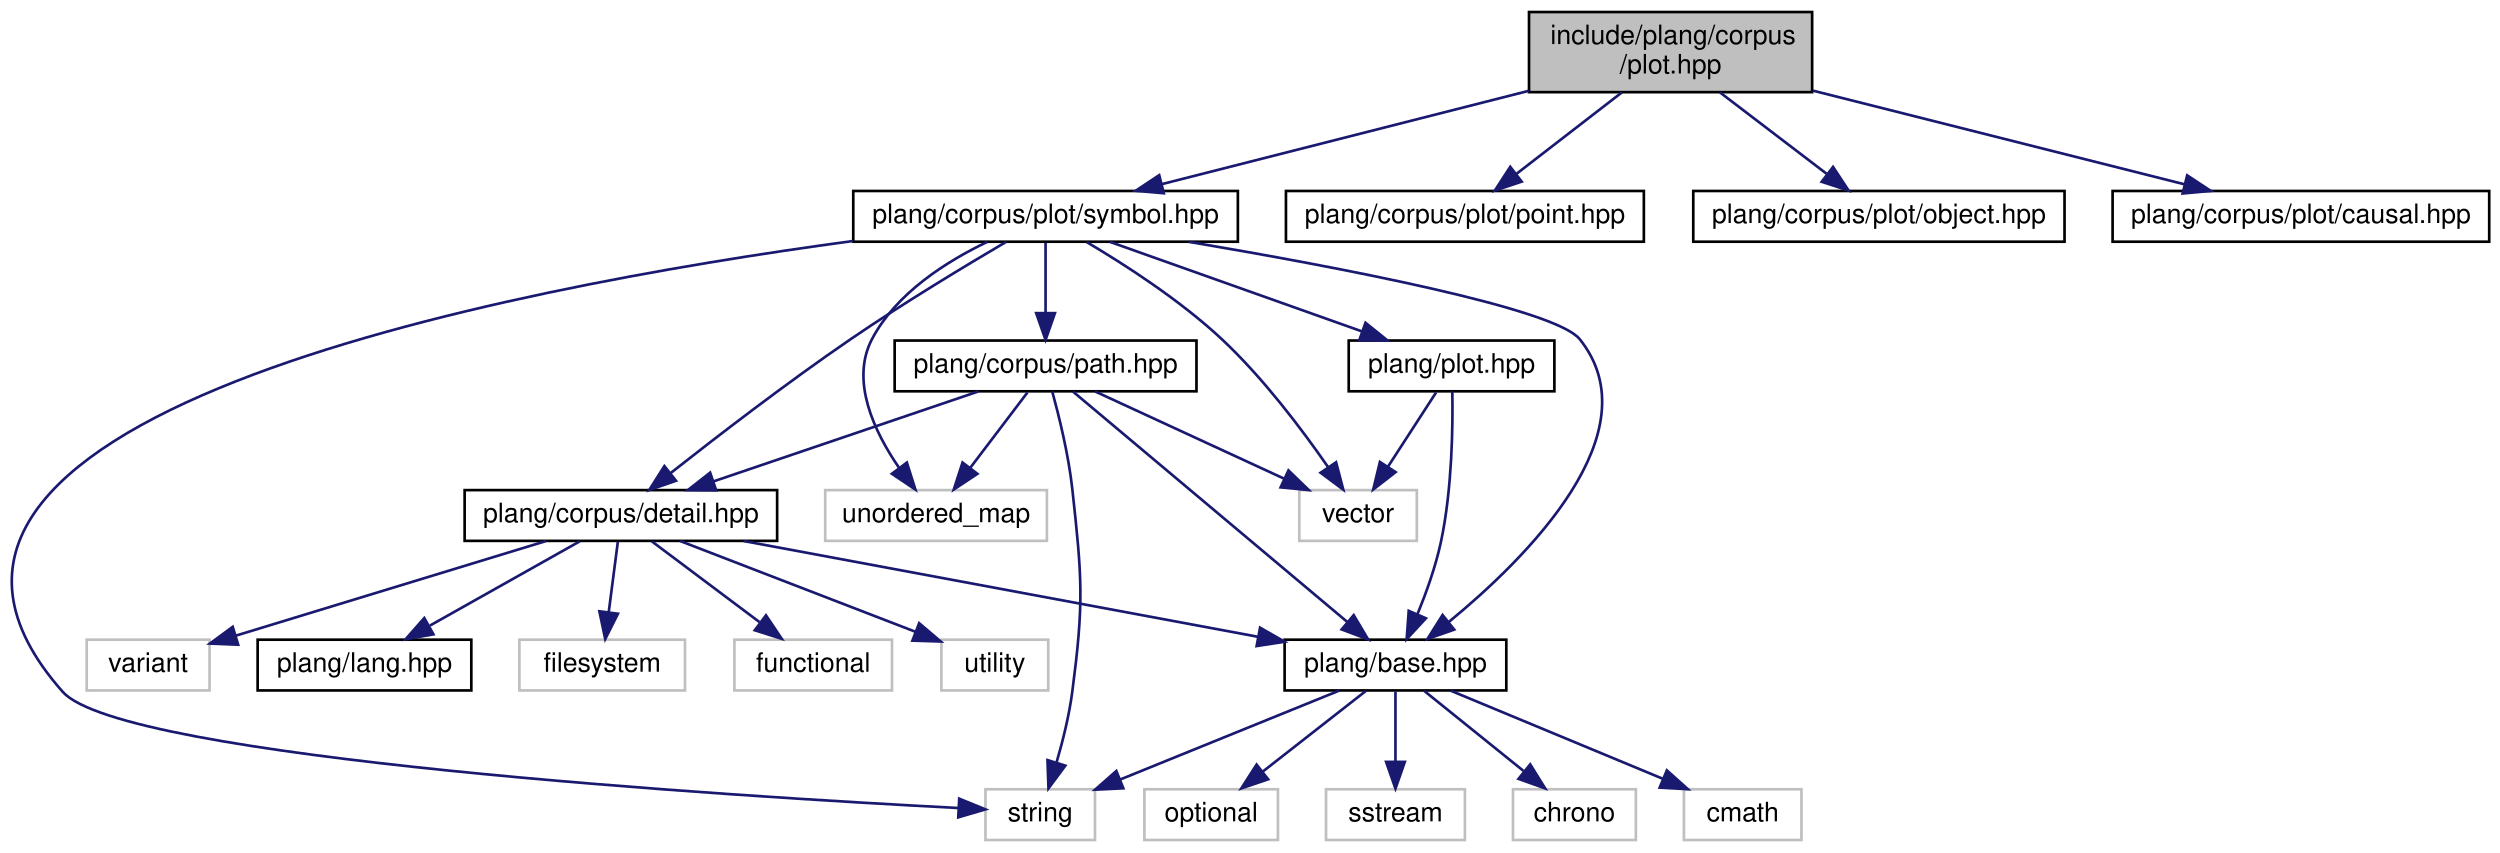
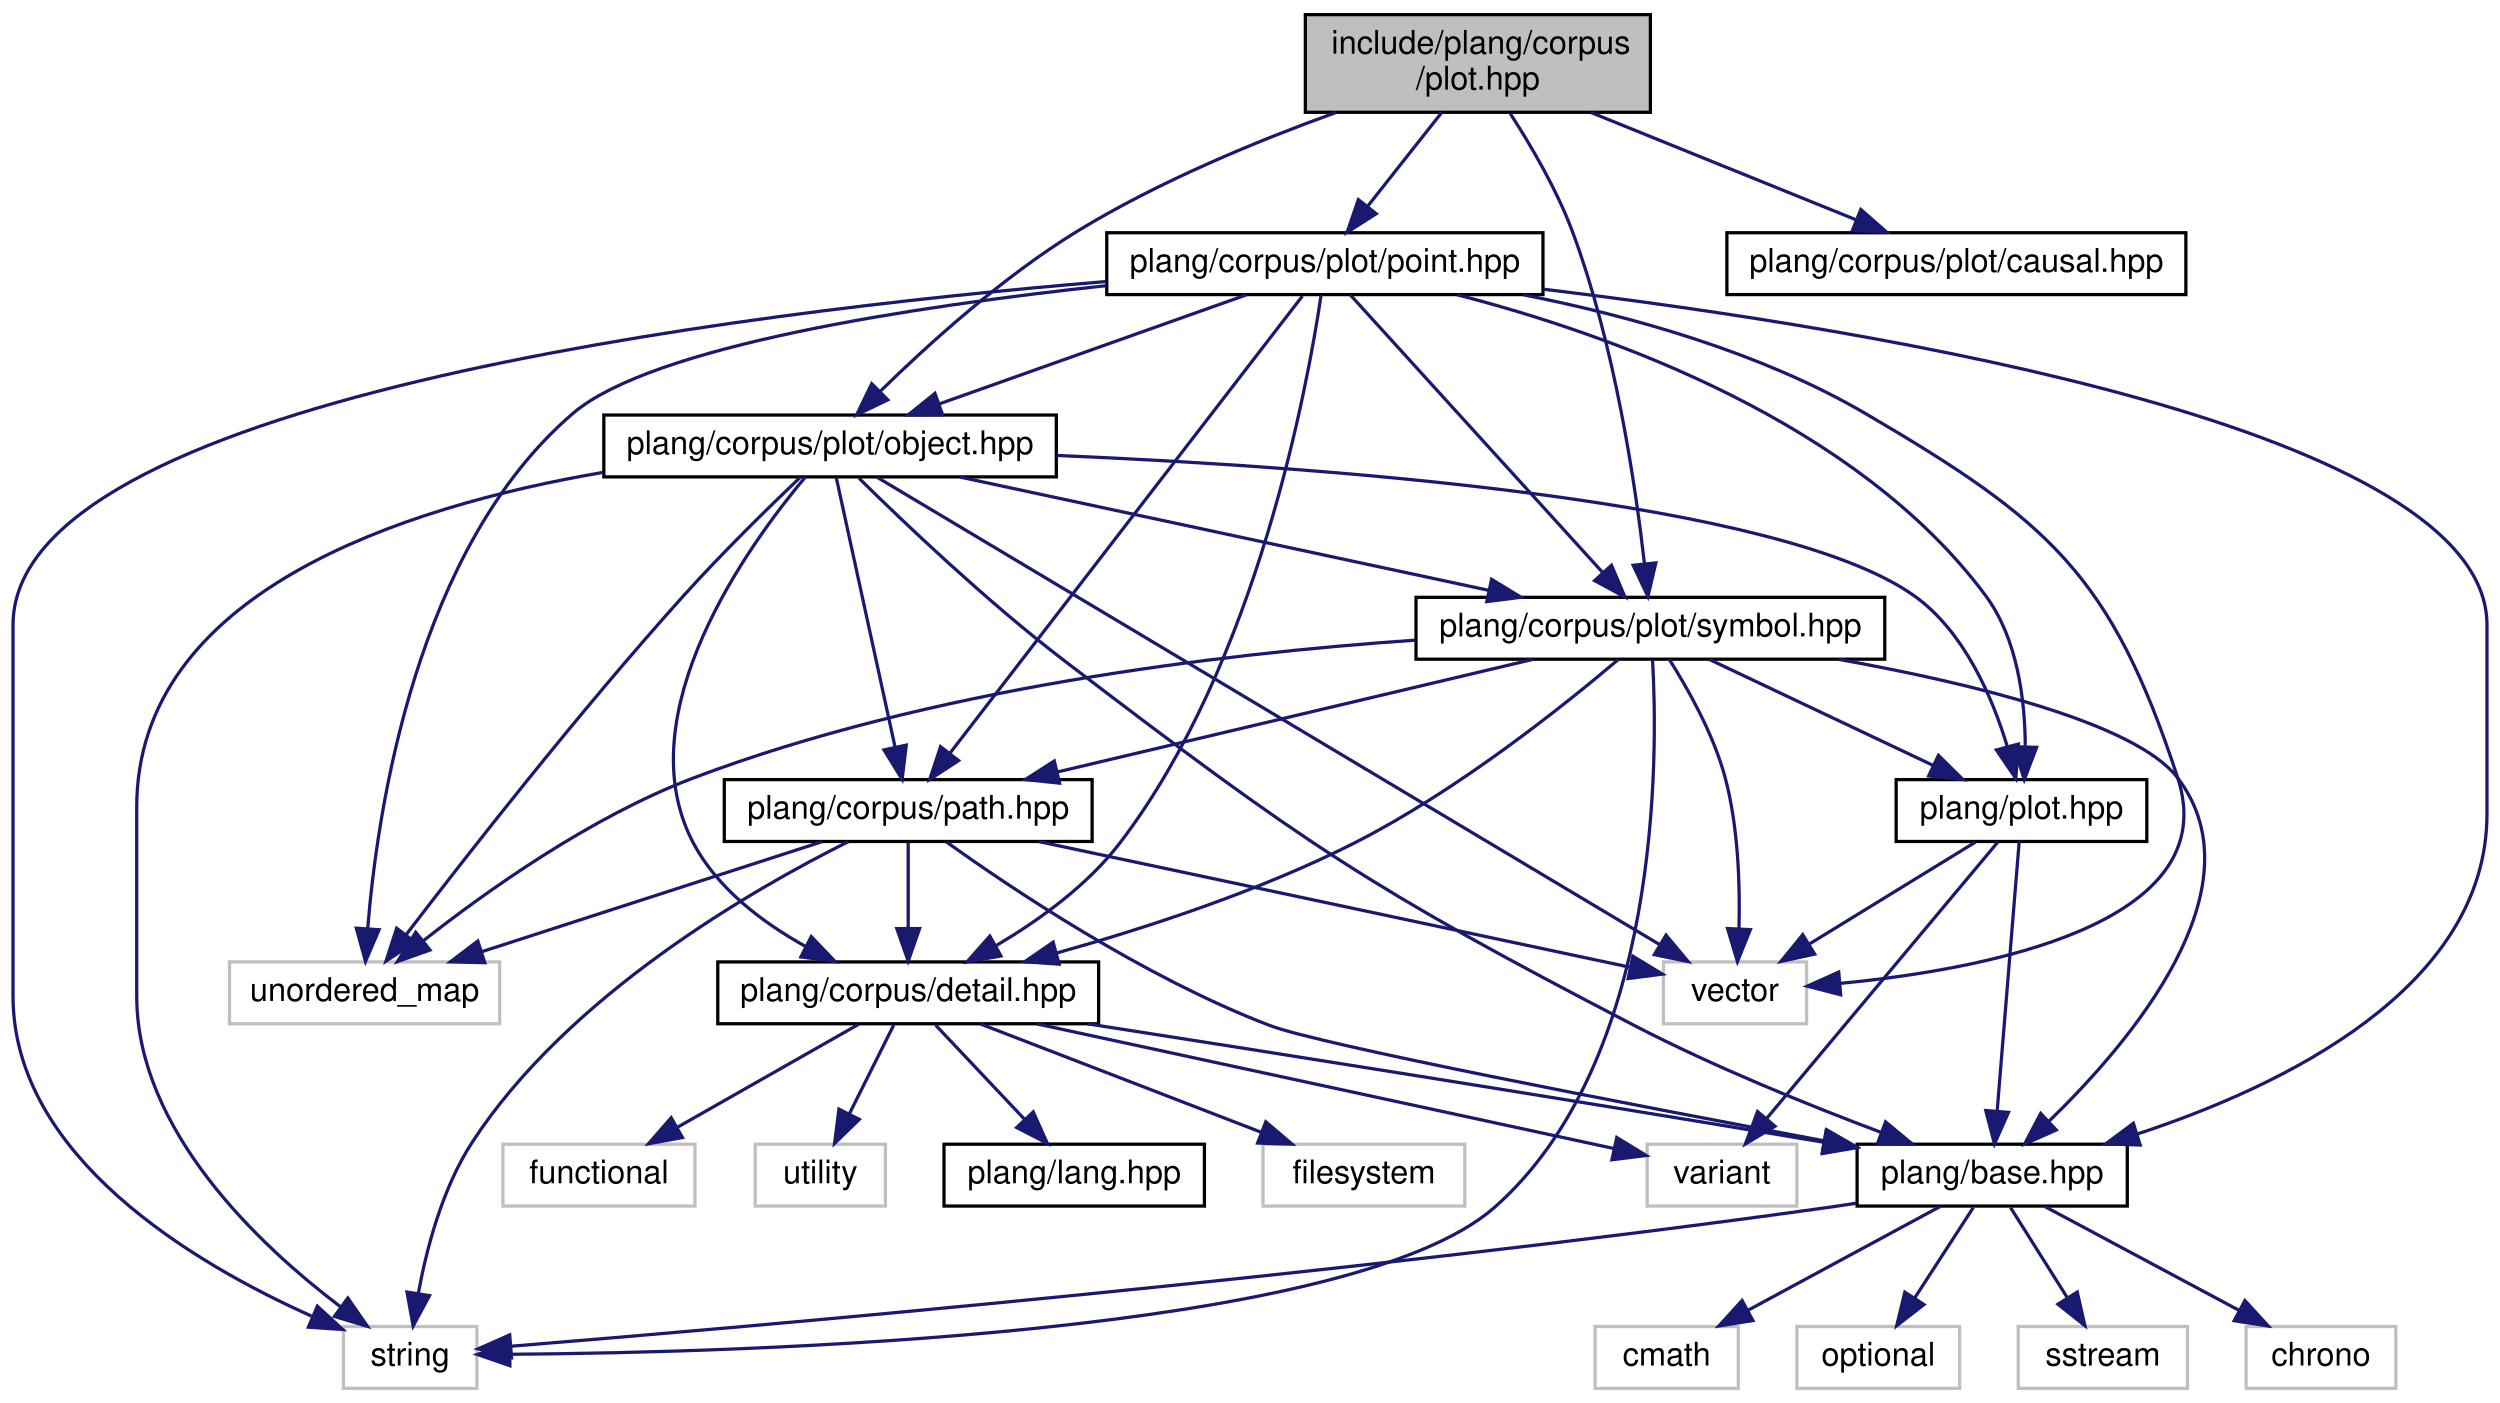
- <svg xmlns="http://www.w3.org/2000/svg" xmlns:xlink="http://www.w3.org/1999/xlink" width="936pt" height="319pt" viewBox="0.00 0.00 935.92 319.00">
-   <g id="graph0" class="graph" transform="scale(1 1) rotate(0) translate(4 315)">
+ <svg xmlns="http://www.w3.org/2000/svg" xmlns:xlink="http://www.w3.org/1999/xlink" width="768pt" height="431pt" viewBox="0.00 0.00 768.00 431.00">
+   <g id="graph0" class="graph" transform="scale(1 1) rotate(0) translate(4 427)">
    <g id="node1" class="node">
      <g id="a_node1">
        <a xlink:title=" ">
-           <polygon fill="#bfbfbf" stroke="black" points="568.42,-280.5 568.42,-310.5 674.42,-310.5 674.42,-280.5 568.42,-280.5" />
-           <text text-anchor="start" x="576.42" y="-298.5" font-family="Helvetica,sans-Serif" font-size="10.00">include/plang/corpus</text>
-           <text text-anchor="middle" x="621.42" y="-287.5" font-family="Helvetica,sans-Serif" font-size="10.00">/plot.hpp</text>
+           <polygon fill="#bfbfbf" stroke="black" points="397,-392.5 397,-422.5 503,-422.5 503,-392.5 397,-392.5" />
+           <text text-anchor="start" x="405" y="-410.5" font-family="Helvetica,sans-Serif" font-size="10.00">include/plang/corpus</text>
+           <text text-anchor="middle" x="450" y="-399.5" font-family="Helvetica,sans-Serif" font-size="10.00">/plot.hpp</text>
        </a>
      </g>
    </g>
    <g id="node2" class="node">
      <g id="a_node2">
        <a xlink:href="symbol_8hpp.html" target="_top" xlink:title=" ">
-           <polygon fill="none" stroke="black" points="315.42,-224.5 315.42,-243.5 459.42,-243.5 459.42,-224.5 315.42,-224.5" />
-           <text text-anchor="middle" x="387.42" y="-231.5" font-family="Helvetica,sans-Serif" font-size="10.00">plang/corpus/plot/symbol.hpp</text>
+           <polygon fill="none" stroke="black" points="431,-224.5 431,-243.5 575,-243.5 575,-224.5 431,-224.5" />
+           <text text-anchor="middle" x="503" y="-231.5" font-family="Helvetica,sans-Serif" font-size="10.00">plang/corpus/plot/symbol.hpp</text>
        </a>
      </g>
    </g>
    <g id="edge1" class="edge">
-       <path fill="none" stroke="midnightblue" d="M568.33,-281C526.86,-270.45 469.94,-255.98 431.1,-246.1" />
-       <polygon fill="midnightblue" stroke="midnightblue" points="431.69,-242.65 421.14,-243.57 429.97,-249.43 431.69,-242.65" />
+       <path fill="none" stroke="midnightblue" d="M459.96,-392.1C466.29,-382.32 474.18,-368.88 479,-356 492.04,-321.2 498.43,-277.99 501.19,-253.75" />
+       <polygon fill="midnightblue" stroke="midnightblue" points="504.68,-254.09 502.24,-243.77 497.71,-253.35 504.68,-254.09" />
    </g>
    <g id="node19" class="node">
      <g id="a_node19">
        <a xlink:href="point_8hpp.html" target="_top" xlink:title=" ">
-           <polygon fill="none" stroke="black" points="477.42,-224.5 477.42,-243.5 611.42,-243.5 611.42,-224.5 477.42,-224.5" />
-           <text text-anchor="middle" x="544.42" y="-231.5" font-family="Helvetica,sans-Serif" font-size="10.00">plang/corpus/plot/point.hpp</text>
-         </a>
-       </g>
-     </g>
-     <g id="edge27" class="edge">
-       <path fill="none" stroke="midnightblue" d="M603.18,-280.4C591.29,-271.22 575.82,-259.26 563.73,-249.92" />
-       <polygon fill="midnightblue" stroke="midnightblue" points="565.68,-247 555.63,-243.66 561.4,-252.54 565.68,-247" />
+           <polygon fill="none" stroke="black" points="336,-336.5 336,-355.5 470,-355.5 470,-336.5 336,-336.5" />
+           <text text-anchor="middle" x="403" y="-343.5" font-family="Helvetica,sans-Serif" font-size="10.00">plang/corpus/plot/point.hpp</text>
+         </a>
+       </g>
+     </g>
+     <g id="edge28" class="edge">
+       <path fill="none" stroke="midnightblue" d="M438.86,-392.4C432.03,-383.75 423.26,-372.64 416.09,-363.58" />
+       <polygon fill="midnightblue" stroke="midnightblue" points="418.78,-361.34 409.84,-355.66 413.29,-365.67 418.78,-361.34" />
    </g>
    <g id="node20" class="node">
      <g id="a_node20">
        <a xlink:href="object_8hpp.html" target="_top" xlink:title=" ">
-           <polygon fill="none" stroke="black" points="629.92,-224.5 629.92,-243.5 768.92,-243.5 768.92,-224.5 629.92,-224.5" />
-           <text text-anchor="middle" x="699.42" y="-231.5" font-family="Helvetica,sans-Serif" font-size="10.00">plang/corpus/plot/object.hpp</text>
-         </a>
-       </g>
-     </g>
-     <g id="edge28" class="edge">
-       <path fill="none" stroke="midnightblue" d="M639.91,-280.4C651.94,-271.22 667.62,-259.26 679.87,-249.92" />
-       <polygon fill="midnightblue" stroke="midnightblue" points="682.25,-252.51 688.07,-243.66 678,-246.94 682.25,-252.51" />
+           <polygon fill="none" stroke="black" points="181.5,-280.5 181.5,-299.5 320.5,-299.5 320.5,-280.5 181.5,-280.5" />
+           <text text-anchor="middle" x="251" y="-287.5" font-family="Helvetica,sans-Serif" font-size="10.00">plang/corpus/plot/object.hpp</text>
+         </a>
+       </g>
+     </g>
+     <g id="edge46" class="edge">
+       <path fill="none" stroke="midnightblue" d="M406.55,-392.5C382.24,-383.74 351.92,-371.23 327,-356 304,-341.94 280.95,-321.03 266.36,-306.75" />
+       <polygon fill="midnightblue" stroke="midnightblue" points="268.73,-304.17 259.18,-299.58 263.79,-309.12 268.73,-304.17" />
    </g>
    <g id="node21" class="node">
      <g id="a_node21">
        <a xlink:href="causal_8hpp.html" target="_top" xlink:title=" ">
-           <polygon fill="none" stroke="black" points="786.92,-224.5 786.92,-243.5 927.92,-243.5 927.92,-224.5 786.92,-224.5" />
-           <text text-anchor="middle" x="857.42" y="-231.5" font-family="Helvetica,sans-Serif" font-size="10.00">plang/corpus/plot/causal.hpp</text>
-         </a>
-       </g>
-     </g>
-     <g id="edge29" class="edge">
-       <path fill="none" stroke="midnightblue" d="M674.68,-281.07C716.7,-270.48 774.59,-255.88 813.87,-245.98" />
-       <polygon fill="midnightblue" stroke="midnightblue" points="814.84,-249.35 823.68,-243.51 813.13,-242.56 814.84,-249.35" />
+           <polygon fill="none" stroke="black" points="526.5,-336.5 526.5,-355.5 667.5,-355.5 667.5,-336.5 526.5,-336.5" />
+           <text text-anchor="middle" x="597" y="-343.5" font-family="Helvetica,sans-Serif" font-size="10.00">plang/corpus/plot/causal.hpp</text>
+         </a>
+       </g>
+     </g>
+     <g id="edge47" class="edge">
+       <path fill="none" stroke="midnightblue" d="M484.84,-392.4C509.5,-382.42 542.29,-369.15 566.03,-359.53" />
+       <polygon fill="midnightblue" stroke="midnightblue" points="567.65,-362.65 575.61,-355.66 565.03,-356.17 567.65,-362.65" />
    </g>
    <g id="node3" class="node">
      <g id="a_node3">
        <a xlink:title=" ">
-           <polygon fill="none" stroke="#bfbfbf" points="364.92,-0.5 364.92,-19.5 405.92,-19.5 405.92,-0.5 364.92,-0.5" />
-           <text text-anchor="middle" x="385.42" y="-7.5" font-family="Helvetica,sans-Serif" font-size="10.00">string</text>
+           <polygon fill="none" stroke="#bfbfbf" points="101.5,-0.5 101.5,-19.5 142.5,-19.5 142.5,-0.5 101.5,-0.5" />
+           <text text-anchor="middle" x="122" y="-7.5" font-family="Helvetica,sans-Serif" font-size="10.00">string</text>
        </a>
      </g>
    </g>
    <g id="edge2" class="edge">
-       <path fill="none" stroke="midnightblue" d="M315.32,-224.77C184.3,-207.11 -71.29,-158.55 19.42,-56 41.54,-30.99 270.64,-16.86 354.71,-12.48" />
-       <polygon fill="midnightblue" stroke="midnightblue" points="355.09,-15.97 364.9,-11.97 354.73,-8.98 355.09,-15.97" />
+       <path fill="none" stroke="midnightblue" d="M503.66,-224.31C505.34,-195.31 506.46,-101.15 455,-56 410.38,-16.85 226.29,-11.51 152.65,-10.96" />
+       <polygon fill="midnightblue" stroke="midnightblue" points="152.63,-7.46 142.62,-10.91 152.6,-14.46 152.63,-7.46" />
    </g>
    <g id="node4" class="node">
      <g id="a_node4">
        <a xlink:title=" ">
-           <polygon fill="none" stroke="#bfbfbf" points="482.42,-112.5 482.42,-131.5 526.42,-131.5 526.42,-112.5 482.42,-112.5" />
-           <text text-anchor="middle" x="504.42" y="-119.5" font-family="Helvetica,sans-Serif" font-size="10.00">vector</text>
+           <polygon fill="none" stroke="#bfbfbf" points="507,-112.5 507,-131.5 551,-131.5 551,-112.5 507,-112.5" />
+           <text text-anchor="middle" x="529" y="-119.5" font-family="Helvetica,sans-Serif" font-size="10.00">vector</text>
        </a>
      </g>
    </g>
    <g id="edge3" class="edge">
-       <path fill="none" stroke="midnightblue" d="M402.81,-224.37C416.84,-216.08 437.72,-202.68 453.42,-188 468.91,-173.51 483.53,-154.07 493.11,-140.24" />
-       <polygon fill="midnightblue" stroke="midnightblue" points="496.19,-141.93 498.88,-131.68 490.38,-138.01 496.19,-141.93" />
+       <path fill="none" stroke="midnightblue" d="M508.76,-224.49C514.32,-215.75 522.4,-201.57 526,-188 530.03,-172.8 530.57,-154.91 530.21,-141.75" />
+       <polygon fill="midnightblue" stroke="midnightblue" points="533.7,-141.41 529.74,-131.59 526.71,-141.74 533.7,-141.41" />
    </g>
    <g id="node5" class="node">
      <g id="a_node5">
        <a xlink:title=" ">
-           <polygon fill="none" stroke="#bfbfbf" points="304.92,-112.5 304.92,-131.5 387.92,-131.5 387.92,-112.5 304.92,-112.5" />
-           <text text-anchor="middle" x="346.42" y="-119.5" font-family="Helvetica,sans-Serif" font-size="10.00">unordered_map</text>
+           <polygon fill="none" stroke="#bfbfbf" points="66.5,-112.5 66.5,-131.5 149.5,-131.5 149.5,-112.5 66.5,-112.5" />
+           <text text-anchor="middle" x="108" y="-119.5" font-family="Helvetica,sans-Serif" font-size="10.00">unordered_map</text>
        </a>
      </g>
    </g>
    <g id="edge4" class="edge">
-       <path fill="none" stroke="midnightblue" d="M365.62,-224.45C350.48,-217.22 331.47,-205.26 322.42,-188 314.26,-172.42 323.26,-153.42 332.47,-140" />
-       <polygon fill="midnightblue" stroke="midnightblue" points="335.49,-141.82 338.68,-131.71 329.88,-137.62 335.49,-141.82" />
+       <path fill="none" stroke="midnightblue" d="M430.78,-230.35C369.92,-226.16 281.44,-215.42 209,-188 177.38,-176.03 145.29,-153.14 126.01,-137.97" />
+       <polygon fill="midnightblue" stroke="midnightblue" points="128.09,-135.15 118.11,-131.61 123.71,-140.61 128.09,-135.15" />
    </g>
    <g id="node6" class="node">
      <g id="a_node6">
        <a xlink:href="base_8hpp.html" target="_top" xlink:title=" ">
-           <polygon fill="none" stroke="black" points="476.92,-56.5 476.92,-75.5 559.92,-75.5 559.92,-56.5 476.92,-56.5" />
-           <text text-anchor="middle" x="518.42" y="-63.5" font-family="Helvetica,sans-Serif" font-size="10.00">plang/base.hpp</text>
+           <polygon fill="none" stroke="black" points="566.5,-56.5 566.5,-75.5 649.5,-75.5 649.5,-56.5 566.5,-56.5" />
+           <text text-anchor="middle" x="608" y="-63.5" font-family="Helvetica,sans-Serif" font-size="10.00">plang/base.hpp</text>
        </a>
      </g>
    </g>
    <g id="edge5" class="edge">
-       <path fill="none" stroke="midnightblue" d="M441.03,-224.46C497.09,-214.98 578.21,-199.52 587.42,-188 615.2,-153.28 567.49,-106.02 538.39,-82.14" />
-       <polygon fill="midnightblue" stroke="midnightblue" points="540.42,-79.28 530.41,-75.79 536.06,-84.75 540.42,-79.28" />
+       <path fill="none" stroke="midnightblue" d="M560.74,-224.46C601.92,-217.05 652.19,-204.85 665,-188 690.74,-154.14 650.46,-106.78 625.46,-82.58" />
+       <polygon fill="midnightblue" stroke="midnightblue" points="627.68,-79.86 617.99,-75.59 622.9,-84.97 627.68,-79.86" />
    </g>
    <g id="node11" class="node">
      <g id="a_node11">
        <a xlink:href="detail_8hpp.html" target="_top" xlink:title=" ">
-           <polygon fill="none" stroke="black" points="169.92,-112.5 169.92,-131.5 286.92,-131.5 286.92,-112.5 169.92,-112.5" />
-           <text text-anchor="middle" x="228.42" y="-119.5" font-family="Helvetica,sans-Serif" font-size="10.00">plang/corpus/detail.hpp</text>
+           <polygon fill="none" stroke="black" points="216.5,-112.5 216.5,-131.5 333.5,-131.5 333.5,-112.5 216.5,-112.5" />
+           <text text-anchor="middle" x="275" y="-119.5" font-family="Helvetica,sans-Serif" font-size="10.00">plang/corpus/detail.hpp</text>
        </a>
      </g>
    </g>
    <g id="edge11" class="edge">
-       <path fill="none" stroke="midnightblue" d="M372.62,-224.43C357.69,-215.66 334.09,-201.45 314.42,-188 290.61,-171.72 264.3,-151.48 247.13,-137.95" />
-       <polygon fill="midnightblue" stroke="midnightblue" points="249.05,-135.01 239.04,-131.54 244.71,-140.5 249.05,-135.01" />
+       <path fill="none" stroke="midnightblue" d="M493.02,-224.3C476.94,-210.66 443.87,-184.14 412,-168 382.86,-153.24 347.84,-141.84 320.49,-134.2" />
+       <polygon fill="midnightblue" stroke="midnightblue" points="321.36,-130.81 310.79,-131.56 319.52,-137.57 321.36,-130.81" />
    </g>
    <g id="node17" class="node">
      <g id="a_node17">
        <a xlink:href="path_8hpp.html" target="_top" xlink:title=" ">
-           <polygon fill="none" stroke="black" points="330.92,-168.5 330.92,-187.5 443.92,-187.5 443.92,-168.5 330.92,-168.5" />
-           <text text-anchor="middle" x="387.42" y="-175.5" font-family="Helvetica,sans-Serif" font-size="10.00">plang/corpus/path.hpp</text>
+           <polygon fill="none" stroke="black" points="218.5,-168.5 218.5,-187.5 331.5,-187.5 331.5,-168.5 218.5,-168.5" />
+           <text text-anchor="middle" x="275" y="-175.5" font-family="Helvetica,sans-Serif" font-size="10.00">plang/corpus/path.hpp</text>
        </a>
      </g>
    </g>
    <g id="edge18" class="edge">
-       <path fill="none" stroke="midnightblue" d="M387.42,-224.08C387.42,-217.01 387.42,-206.86 387.42,-197.99" />
-       <polygon fill="midnightblue" stroke="midnightblue" points="390.92,-197.75 387.42,-187.75 383.92,-197.75 390.92,-197.75" />
+       <path fill="none" stroke="midnightblue" d="M466.87,-224.44C427.35,-215.08 363.9,-200.06 320.89,-189.87" />
+       <polygon fill="midnightblue" stroke="midnightblue" points="321.5,-186.42 310.96,-187.52 319.88,-193.23 321.5,-186.42" />
    </g>
    <g id="node18" class="node">
      <g id="a_node18">
        <a xlink:href="plot_8hpp.html" target="_top" xlink:title=" ">
-           <polygon fill="none" stroke="black" points="500.92,-168.5 500.92,-187.5 577.92,-187.5 577.92,-168.5 500.92,-168.5" />
-           <text text-anchor="middle" x="539.42" y="-175.5" font-family="Helvetica,sans-Serif" font-size="10.00">plang/plot.hpp</text>
+           <polygon fill="none" stroke="black" points="578.5,-168.5 578.5,-187.5 655.5,-187.5 655.5,-168.5 578.5,-168.5" />
+           <text text-anchor="middle" x="617" y="-175.5" font-family="Helvetica,sans-Serif" font-size="10.00">plang/plot.hpp</text>
        </a>
      </g>
    </g>
    <g id="edge24" class="edge">
-       <path fill="none" stroke="midnightblue" d="M411.51,-224.44C436.97,-215.4 477.32,-201.06 505.88,-190.92" />
-       <polygon fill="midnightblue" stroke="midnightblue" points="507.2,-194.16 515.45,-187.52 504.86,-187.57 507.2,-194.16" />
+       <path fill="none" stroke="midnightblue" d="M521.06,-224.44C539.57,-215.68 568.58,-201.94 589.86,-191.86" />
+       <polygon fill="midnightblue" stroke="midnightblue" points="591.48,-194.96 599.02,-187.52 588.49,-188.63 591.48,-194.96" />
    </g>
    <g id="edge10" class="edge">
-       <path fill="none" stroke="midnightblue" d="M497.35,-56.44C475.23,-47.46 440.28,-33.27 415.32,-23.14" />
-       <polygon fill="midnightblue" stroke="midnightblue" points="416.54,-19.86 405.96,-19.34 413.91,-26.34 416.54,-19.86" />
+       <path fill="none" stroke="midnightblue" d="M566.29,-57.39C563.15,-56.89 560.03,-56.42 557,-56 406.09,-34.91 224.44,-19.23 153,-13.44" />
+       <polygon fill="midnightblue" stroke="midnightblue" points="153.14,-9.94 142.89,-12.63 152.58,-16.92 153.14,-9.94" />
    </g>
    <g id="node7" class="node">
      <g id="a_node7">
        <a xlink:title=" ">
-           <polygon fill="none" stroke="#bfbfbf" points="562.42,-0.5 562.42,-19.5 608.42,-19.5 608.42,-0.5 562.42,-0.5" />
-           <text text-anchor="middle" x="585.42" y="-7.5" font-family="Helvetica,sans-Serif" font-size="10.00">chrono</text>
+           <polygon fill="none" stroke="#bfbfbf" points="686,-0.5 686,-19.5 732,-19.5 732,-0.5 686,-0.5" />
+           <text text-anchor="middle" x="709" y="-7.5" font-family="Helvetica,sans-Serif" font-size="10.00">chrono</text>
        </a>
      </g>
    </g>
    <g id="edge6" class="edge">
-       <path fill="none" stroke="midnightblue" d="M529.19,-56.32C539.19,-48.26 554.31,-36.08 566.35,-26.37" />
-       <polygon fill="midnightblue" stroke="midnightblue" points="568.87,-28.83 574.46,-19.83 564.48,-23.38 568.87,-28.83" />
+       <path fill="none" stroke="midnightblue" d="M624.23,-56.32C640.35,-47.7 665.3,-34.36 683.96,-24.39" />
+       <polygon fill="midnightblue" stroke="midnightblue" points="685.64,-27.46 692.81,-19.65 682.34,-21.28 685.64,-27.46" />
    </g>
    <g id="node8" class="node">
      <g id="a_node8">
        <a xlink:title=" ">
-           <polygon fill="none" stroke="#bfbfbf" points="626.42,-0.5 626.42,-19.5 670.42,-19.5 670.42,-0.5 626.42,-0.5" />
-           <text text-anchor="middle" x="648.42" y="-7.5" font-family="Helvetica,sans-Serif" font-size="10.00">cmath</text>
+           <polygon fill="none" stroke="#bfbfbf" points="486,-0.5 486,-19.5 530,-19.5 530,-0.5 486,-0.5" />
+           <text text-anchor="middle" x="508" y="-7.5" font-family="Helvetica,sans-Serif" font-size="10.00">cmath</text>
        </a>
      </g>
    </g>
    <g id="edge7" class="edge">
-       <path fill="none" stroke="midnightblue" d="M539.02,-56.44C560.42,-47.56 594.1,-33.56 618.45,-23.45" />
-       <polygon fill="midnightblue" stroke="midnightblue" points="620.03,-26.58 627.92,-19.52 617.34,-20.12 620.03,-26.58" />
+       <path fill="none" stroke="midnightblue" d="M591.93,-56.32C576.04,-47.74 551.49,-34.49 533.04,-24.52" />
+       <polygon fill="midnightblue" stroke="midnightblue" points="534.49,-21.33 524.03,-19.65 531.16,-27.49 534.49,-21.33" />
    </g>
    <g id="node9" class="node">
      <g id="a_node9">
        <a xlink:title=" ">
-           <polygon fill="none" stroke="#bfbfbf" points="424.42,-0.5 424.42,-19.5 474.42,-19.5 474.42,-0.5 424.42,-0.5" />
-           <text text-anchor="middle" x="449.42" y="-7.5" font-family="Helvetica,sans-Serif" font-size="10.00">optional</text>
+           <polygon fill="none" stroke="#bfbfbf" points="548,-0.5 548,-19.5 598,-19.5 598,-0.5 548,-0.5" />
+           <text text-anchor="middle" x="573" y="-7.5" font-family="Helvetica,sans-Serif" font-size="10.00">optional</text>
        </a>
      </g>
    </g>
    <g id="edge8" class="edge">
-       <path fill="none" stroke="midnightblue" d="M507.34,-56.32C496.94,-48.18 481.16,-35.84 468.7,-26.09" />
-       <polygon fill="midnightblue" stroke="midnightblue" points="470.74,-23.24 460.71,-19.83 466.43,-28.75 470.74,-23.24" />
+       <path fill="none" stroke="midnightblue" d="M602.22,-56.08C597.33,-48.53 590.17,-37.49 584.17,-28.23" />
+       <polygon fill="midnightblue" stroke="midnightblue" points="587.05,-26.24 578.67,-19.75 581.17,-30.05 587.05,-26.24" />
    </g>
    <g id="node10" class="node">
      <g id="a_node10">
        <a xlink:title=" ">
-           <polygon fill="none" stroke="#bfbfbf" points="492.42,-0.5 492.42,-19.5 544.42,-19.5 544.42,-0.5 492.42,-0.5" />
-           <text text-anchor="middle" x="518.42" y="-7.5" font-family="Helvetica,sans-Serif" font-size="10.00">sstream</text>
+           <polygon fill="none" stroke="#bfbfbf" points="616,-0.5 616,-19.5 668,-19.5 668,-0.5 616,-0.5" />
+           <text text-anchor="middle" x="642" y="-7.5" font-family="Helvetica,sans-Serif" font-size="10.00">sstream</text>
        </a>
      </g>
    </g>
    <g id="edge9" class="edge">
-       <path fill="none" stroke="midnightblue" d="M518.42,-56.08C518.42,-49.01 518.42,-38.86 518.42,-29.99" />
-       <polygon fill="midnightblue" stroke="midnightblue" points="521.92,-29.75 518.42,-19.75 514.92,-29.75 521.92,-29.75" />
+       <path fill="none" stroke="midnightblue" d="M613.61,-56.08C618.37,-48.53 625.32,-37.49 631.15,-28.23" />
+       <polygon fill="midnightblue" stroke="midnightblue" points="634.12,-30.08 636.49,-19.75 628.2,-26.35 634.12,-30.08" />
    </g>
    <g id="edge16" class="edge">
-       <path fill="none" stroke="midnightblue" d="M274.37,-112.44C326.74,-102.69 412.12,-86.8 466.75,-76.62" />
-       <polygon fill="midnightblue" stroke="midnightblue" points="467.73,-80 476.92,-74.73 466.44,-73.12 467.73,-80" />
+       <path fill="none" stroke="midnightblue" d="M330.16,-112.47C384.87,-103.95 471.38,-90.31 556.2,-76.11" />
+       <polygon fill="midnightblue" stroke="midnightblue" points="556.98,-79.53 566.26,-74.42 555.82,-72.63 556.98,-79.53" />
    </g>
    <g id="node12" class="node">
      <g id="a_node12">
        <a xlink:title=" ">
-           <polygon fill="none" stroke="#bfbfbf" points="190.42,-56.5 190.42,-75.5 252.42,-75.5 252.42,-56.5 190.42,-56.5" />
-           <text text-anchor="middle" x="221.42" y="-63.5" font-family="Helvetica,sans-Serif" font-size="10.00">filesystem</text>
+           <polygon fill="none" stroke="#bfbfbf" points="384,-56.5 384,-75.5 446,-75.5 446,-56.5 384,-56.5" />
+           <text text-anchor="middle" x="415" y="-63.5" font-family="Helvetica,sans-Serif" font-size="10.00">filesystem</text>
        </a>
      </g>
    </g>
    <g id="edge12" class="edge">
-       <path fill="none" stroke="midnightblue" d="M227.27,-112.08C226.34,-104.93 225.01,-94.64 223.85,-85.69" />
-       <polygon fill="midnightblue" stroke="midnightblue" points="227.31,-85.22 222.56,-75.75 220.37,-86.12 227.31,-85.22" />
+       <path fill="none" stroke="midnightblue" d="M297.18,-112.44C320.43,-103.48 357.15,-89.31 383.42,-79.18" />
+       <polygon fill="midnightblue" stroke="midnightblue" points="384.85,-82.38 392.92,-75.52 382.33,-75.85 384.85,-82.38" />
    </g>
    <g id="node13" class="node">
      <g id="a_node13">
        <a xlink:title=" ">
-           <polygon fill="none" stroke="#bfbfbf" points="270.92,-56.5 270.92,-75.5 329.92,-75.5 329.92,-56.5 270.92,-56.5" />
-           <text text-anchor="middle" x="300.42" y="-63.5" font-family="Helvetica,sans-Serif" font-size="10.00">functional</text>
+           <polygon fill="none" stroke="#bfbfbf" points="150.5,-56.5 150.5,-75.5 209.5,-75.5 209.5,-56.5 150.5,-56.5" />
+           <text text-anchor="middle" x="180" y="-63.5" font-family="Helvetica,sans-Serif" font-size="10.00">functional</text>
        </a>
      </g>
    </g>
    <g id="edge13" class="edge">
-       <path fill="none" stroke="midnightblue" d="M239.99,-112.32C250.84,-104.18 267.3,-91.84 280.31,-82.09" />
-       <polygon fill="midnightblue" stroke="midnightblue" points="282.74,-84.63 288.64,-75.83 278.54,-79.03 282.74,-84.63" />
+       <path fill="none" stroke="midnightblue" d="M259.74,-112.32C244.78,-103.82 221.75,-90.73 204.27,-80.8" />
+       <polygon fill="midnightblue" stroke="midnightblue" points="205.65,-77.55 195.23,-75.65 202.19,-83.64 205.65,-77.55" />
    </g>
    <g id="node14" class="node">
      <g id="a_node14">
        <a xlink:title=" ">
-           <polygon fill="none" stroke="#bfbfbf" points="348.42,-56.5 348.42,-75.5 388.42,-75.5 388.42,-56.5 348.42,-56.5" />
-           <text text-anchor="middle" x="368.42" y="-63.5" font-family="Helvetica,sans-Serif" font-size="10.00">utility</text>
+           <polygon fill="none" stroke="#bfbfbf" points="228,-56.5 228,-75.5 268,-75.5 268,-56.5 228,-56.5" />
+           <text text-anchor="middle" x="248" y="-63.5" font-family="Helvetica,sans-Serif" font-size="10.00">utility</text>
        </a>
      </g>
    </g>
    <g id="edge14" class="edge">
-       <path fill="none" stroke="midnightblue" d="M250.61,-112.44C274.4,-103.27 312.31,-88.64 338.67,-78.47" />
-       <polygon fill="midnightblue" stroke="midnightblue" points="340.09,-81.68 348.16,-74.82 337.57,-75.15 340.09,-81.68" />
+       <path fill="none" stroke="midnightblue" d="M270.54,-112.08C266.85,-104.69 261.48,-93.95 256.91,-84.81" />
+       <polygon fill="midnightblue" stroke="midnightblue" points="259.98,-83.13 252.38,-75.75 253.72,-86.26 259.98,-83.13" />
    </g>
    <g id="node15" class="node">
      <g id="a_node15">
        <a xlink:title=" ">
-           <polygon fill="none" stroke="#bfbfbf" points="28.42,-56.5 28.42,-75.5 74.42,-75.5 74.42,-56.5 28.42,-56.5" />
-           <text text-anchor="middle" x="51.42" y="-63.5" font-family="Helvetica,sans-Serif" font-size="10.00">variant</text>
+           <polygon fill="none" stroke="#bfbfbf" points="502,-56.5 502,-75.5 548,-75.5 548,-56.5 502,-56.5" />
+           <text text-anchor="middle" x="525" y="-63.5" font-family="Helvetica,sans-Serif" font-size="10.00">variant</text>
        </a>
      </g>
    </g>
    <g id="edge15" class="edge">
-       <path fill="none" stroke="midnightblue" d="M200.38,-112.44C168.84,-102.82 117.68,-87.21 84.29,-77.03" />
-       <polygon fill="midnightblue" stroke="midnightblue" points="85.13,-73.62 74.54,-74.05 83.09,-80.32 85.13,-73.62" />
+       <path fill="none" stroke="midnightblue" d="M314.61,-112.44C363.53,-101.88 445.88,-84.09 491.7,-74.19" />
+       <polygon fill="midnightblue" stroke="midnightblue" points="492.67,-77.56 501.71,-72.03 491.19,-70.72 492.67,-77.56" />
    </g>
    <g id="node16" class="node">
      <g id="a_node16">
        <a xlink:href="lang_8hpp.html" target="_top" xlink:title=" ">
-           <polygon fill="none" stroke="black" points="92.42,-56.5 92.42,-75.5 172.42,-75.5 172.42,-56.5 92.42,-56.5" />
-           <text text-anchor="middle" x="132.42" y="-63.5" font-family="Helvetica,sans-Serif" font-size="10.00">plang/lang.hpp</text>
+           <polygon fill="none" stroke="black" points="286,-56.5 286,-75.5 366,-75.5 366,-56.5 286,-56.5" />
+           <text text-anchor="middle" x="326" y="-63.5" font-family="Helvetica,sans-Serif" font-size="10.00">plang/lang.hpp</text>
        </a>
      </g>
    </g>
    <g id="edge17" class="edge">
-       <path fill="none" stroke="midnightblue" d="M213,-112.32C197.88,-103.82 174.61,-90.73 156.95,-80.8" />
-       <polygon fill="midnightblue" stroke="midnightblue" points="158.24,-77.51 147.81,-75.65 154.81,-83.61 158.24,-77.51" />
+       <path fill="none" stroke="midnightblue" d="M283.42,-112.08C290.85,-104.22 301.85,-92.57 310.81,-83.08" />
+       <polygon fill="midnightblue" stroke="midnightblue" points="313.41,-85.42 317.74,-75.75 308.32,-80.62 313.41,-85.42" />
    </g>
    <g id="edge19" class="edge">
-       <path fill="none" stroke="midnightblue" d="M389.91,-168.47C392.38,-159.48 396.01,-144.89 397.42,-132 401.11,-98.42 401.81,-89.49 397.42,-56 396.27,-47.18 393.89,-37.63 391.55,-29.61" />
-       <polygon fill="midnightblue" stroke="midnightblue" points="394.82,-28.34 388.51,-19.83 388.14,-30.42 394.82,-28.34" />
+       <path fill="none" stroke="midnightblue" d="M256.57,-168.43C227.26,-153.82 170.35,-121.2 141,-76 131.9,-61.98 127.05,-43.48 124.53,-29.8" />
+       <polygon fill="midnightblue" stroke="midnightblue" points="127.94,-28.99 122.92,-19.65 121.03,-30.08 127.94,-28.99" />
    </g>
    <g id="edge20" class="edge">
-       <path fill="none" stroke="midnightblue" d="M405.96,-168.44C425.05,-159.64 455,-145.81 476.86,-135.72" />
-       <polygon fill="midnightblue" stroke="midnightblue" points="478.36,-138.88 485.97,-131.52 475.42,-132.53 478.36,-138.88" />
+       <path fill="none" stroke="midnightblue" d="M315.25,-168.44C365.47,-157.77 450.37,-139.72 496.61,-129.89" />
+       <polygon fill="midnightblue" stroke="midnightblue" points="497.63,-133.25 506.68,-127.75 496.17,-126.4 497.63,-133.25" />
    </g>
    <g id="edge21" class="edge">
-       <path fill="none" stroke="midnightblue" d="M380.65,-168.08C374.86,-160.46 366.36,-149.26 359.29,-139.94" />
-       <polygon fill="midnightblue" stroke="midnightblue" points="361.9,-137.6 353.07,-131.75 356.33,-141.83 361.9,-137.6" />
+       <path fill="none" stroke="midnightblue" d="M248.54,-168.44C220.32,-159.32 175.46,-144.81 144.03,-134.65" />
+       <polygon fill="midnightblue" stroke="midnightblue" points="144.93,-131.26 134.34,-131.52 142.78,-137.92 144.93,-131.26" />
    </g>
    <g id="edge22" class="edge">
-       <path fill="none" stroke="midnightblue" d="M397.7,-168.37C419.9,-149.73 472.53,-105.53 500.4,-82.13" />
-       <polygon fill="midnightblue" stroke="midnightblue" points="502.78,-84.7 508.19,-75.59 498.28,-79.34 502.78,-84.7" />
+       <path fill="none" stroke="midnightblue" d="M286.66,-168.4C306.18,-154.42 347.2,-126.82 386,-112 401.71,-106 495.59,-87.92 556.13,-76.58" />
+       <polygon fill="midnightblue" stroke="midnightblue" points="557.09,-79.97 566.28,-74.69 555.81,-73.08 557.09,-79.97" />
    </g>
    <g id="edge23" class="edge">
-       <path fill="none" stroke="midnightblue" d="M362.23,-168.44C335.48,-159.36 293.02,-144.94 263.12,-134.78" />
-       <polygon fill="midnightblue" stroke="midnightblue" points="264.09,-131.42 253.5,-131.52 261.84,-138.05 264.09,-131.42" />
+       <path fill="none" stroke="midnightblue" d="M275,-168.08C275,-161.01 275,-150.86 275,-141.99" />
+       <polygon fill="midnightblue" stroke="midnightblue" points="278.5,-141.75 275,-131.75 271.5,-141.75 278.5,-141.75" />
+     </g>
+     <g id="edge26" class="edge">
+       <path fill="none" stroke="midnightblue" d="M602.86,-168.32C589.13,-159.9 568.06,-146.97 551.94,-137.07" />
+       <polygon fill="midnightblue" stroke="midnightblue" points="553.46,-133.9 543.1,-131.65 549.8,-139.87 553.46,-133.9" />
+     </g>
+     <g id="edge27" class="edge">
+       <path fill="none" stroke="midnightblue" d="M616.29,-168.37C614.84,-150.62 611.49,-109.67 609.52,-85.6" />
+       <polygon fill="midnightblue" stroke="midnightblue" points="613.01,-85.27 608.7,-75.59 606.03,-85.84 613.01,-85.27" />
    </g>
    <g id="edge25" class="edge">
-       <path fill="none" stroke="midnightblue" d="M533.64,-168.08C528.75,-160.53 521.6,-149.49 515.59,-140.23" />
-       <polygon fill="midnightblue" stroke="midnightblue" points="518.47,-138.24 510.1,-131.75 512.6,-142.05 518.47,-138.24" />
-     </g>
-     <g id="edge26" class="edge">
-       <path fill="none" stroke="midnightblue" d="M539.7,-168.48C539.94,-155.95 539.69,-131.9 535.42,-112 533.45,-102.81 529.93,-93.01 526.6,-84.91" />
-       <polygon fill="midnightblue" stroke="midnightblue" points="529.81,-83.51 522.62,-75.73 523.39,-86.29 529.81,-83.51" />
+       <path fill="none" stroke="midnightblue" d="M609.78,-168.37C594.46,-150.05 558.5,-107.05 538.68,-83.36" />
+       <polygon fill="midnightblue" stroke="midnightblue" points="541.29,-81.02 532.19,-75.59 535.92,-85.51 541.29,-81.02" />
+     </g>
+     <g id="edge35" class="edge">
+       <path fill="none" stroke="midnightblue" d="M410.85,-336.37C427.57,-317.97 466.94,-274.67 488.41,-251.05" />
+       <polygon fill="midnightblue" stroke="midnightblue" points="491.05,-253.35 495.19,-243.59 485.87,-248.64 491.05,-253.35" />
+     </g>
+     <g id="edge29" class="edge">
+       <path fill="none" stroke="midnightblue" d="M335.55,-340.5C220.82,-330.97 0,-303.72 0,-235 0,-235 0,-235 0,-121 0,-71.73 55.56,-38.87 91.69,-22.7" />
+       <polygon fill="midnightblue" stroke="midnightblue" points="93.49,-25.74 101.3,-18.58 90.73,-19.3 93.49,-25.74" />
+     </g>
+     <g id="edge30" class="edge">
+       <path fill="none" stroke="midnightblue" d="M464.01,-336.44C496.78,-329.94 536.92,-318.78 569,-300 625.58,-266.88 644.63,-250.32 665,-188 679.68,-143.1 606.03,-129.2 561.32,-124.91" />
+       <polygon fill="midnightblue" stroke="midnightblue" points="561.45,-121.41 551.19,-124.05 560.86,-128.38 561.45,-121.41" />
+     </g>
+     <g id="edge31" class="edge">
+       <path fill="none" stroke="midnightblue" d="M335.88,-339.25C276.69,-332.9 196.21,-320.73 172,-300 123.85,-258.77 111.92,-178.38 108.97,-141.86" />
+       <polygon fill="midnightblue" stroke="midnightblue" points="112.45,-141.4 108.29,-131.65 105.46,-141.86 112.45,-141.4" />
+     </g>
+     <g id="edge32" class="edge">
+       <path fill="none" stroke="midnightblue" d="M470.15,-338.15C573.56,-325.72 760,-294.99 760,-235 760,-235 760,-235 760,-177 760,-123.44 697.29,-93.3 652.43,-78.59" />
+       <polygon fill="midnightblue" stroke="midnightblue" points="653.46,-75.25 642.87,-75.6 651.37,-81.93 653.46,-75.25" />
+     </g>
+     <g id="edge33" class="edge">
+       <path fill="none" stroke="midnightblue" d="M401.84,-336.36C397.8,-309.06 382.24,-223.16 340,-168 329.99,-154.94 315.1,-144.24 302.1,-136.56" />
+       <polygon fill="midnightblue" stroke="midnightblue" points="303.49,-133.33 293.06,-131.5 300.08,-139.44 303.49,-133.33" />
+     </g>
+     <g id="edge34" class="edge">
+       <path fill="none" stroke="midnightblue" d="M396.12,-336.08C375.62,-309.49 314.74,-230.54 287.93,-195.76" />
+       <polygon fill="midnightblue" stroke="midnightblue" points="290.48,-193.35 281.61,-187.57 284.94,-197.62 290.48,-193.35" />
+     </g>
+     <g id="edge45" class="edge">
+       <path fill="none" stroke="midnightblue" d="M443.66,-336.44C490.59,-324.33 566.36,-297.42 606,-244 615.8,-230.79 618.07,-211.92 618.16,-197.91" />
+       <polygon fill="midnightblue" stroke="midnightblue" points="621.65,-197.41 617.86,-187.52 614.65,-197.62 621.65,-197.41" />
+     </g>
+     <g id="edge36" class="edge">
+       <path fill="none" stroke="midnightblue" d="M378.92,-336.44C353.46,-327.4 313.11,-313.06 284.54,-302.92" />
+       <polygon fill="midnightblue" stroke="midnightblue" points="285.57,-299.57 274.97,-299.52 283.22,-306.16 285.57,-299.57" />
+     </g>
+     <g id="edge43" class="edge">
+       <path fill="none" stroke="midnightblue" d="M290.93,-280.44C334.89,-271.02 405.63,-255.87 453.18,-245.68" />
+       <polygon fill="midnightblue" stroke="midnightblue" points="454.21,-249.03 463.26,-243.52 452.75,-242.19 454.21,-249.03" />
+     </g>
+     <g id="edge37" class="edge">
+       <path fill="none" stroke="midnightblue" d="M181.26,-281.89C119.14,-271.25 38,-244.76 38,-179 38,-179 38,-179 38,-121 38,-79.73 75.81,-44.32 100.69,-25.49" />
+       <polygon fill="midnightblue" stroke="midnightblue" points="102.85,-28.25 108.88,-19.54 98.73,-22.59 102.85,-28.25" />
+     </g>
+     <g id="edge38" class="edge">
+       <path fill="none" stroke="midnightblue" d="M265.56,-280.31C310.97,-253.19 450.32,-169.98 505.83,-136.83" />
+       <polygon fill="midnightblue" stroke="midnightblue" points="507.8,-139.74 514.59,-131.61 504.21,-133.73 507.8,-139.74" />
+     </g>
+     <g id="edge39" class="edge">
+       <path fill="none" stroke="midnightblue" d="M241.75,-280.3C232.45,-271.43 217.83,-257.14 206,-244 173.76,-208.2 138.91,-163.6 120.71,-139.8" />
+       <polygon fill="midnightblue" stroke="midnightblue" points="123.43,-137.6 114.59,-131.76 117.86,-141.84 123.43,-137.6" />
+     </g>
+     <g id="edge40" class="edge">
+       <path fill="none" stroke="midnightblue" d="M259.9,-280.08C273.1,-267.05 298.9,-242.39 323,-224 396.41,-167.98 416.04,-154.55 498,-112 522.62,-99.22 551.71,-87.46 573.79,-79.16" />
+       <polygon fill="midnightblue" stroke="midnightblue" points="575.24,-82.36 583.4,-75.61 572.81,-75.79 575.24,-82.36" />
+     </g>
+     <g id="edge41" class="edge">
+       <path fill="none" stroke="midnightblue" d="M243.38,-280.42C226.3,-260.09 188.01,-207.71 209,-168 216.42,-153.95 230.42,-143.47 243.62,-136.17" />
+       <polygon fill="midnightblue" stroke="midnightblue" points="245.22,-139.28 252.54,-131.62 242.04,-133.04 245.22,-139.28" />
+     </g>
+     <g id="edge42" class="edge">
+       <path fill="none" stroke="midnightblue" d="M252.88,-280.37C256.76,-262.62 265.69,-221.67 270.94,-197.6" />
+       <polygon fill="midnightblue" stroke="midnightblue" points="274.41,-198.11 273.13,-187.59 267.57,-196.62 274.41,-198.11" />
+     </g>
+     <g id="edge44" class="edge">
+       <path fill="none" stroke="midnightblue" d="M320.71,-287.08C405.65,-283.47 542.92,-273.18 584,-244 599.44,-233.03 608.11,-212.67 612.64,-197.65" />
+       <polygon fill="midnightblue" stroke="midnightblue" points="616.06,-198.43 615.25,-187.86 609.29,-196.62 616.06,-198.43" />
    </g>
  </g>
</svg>
